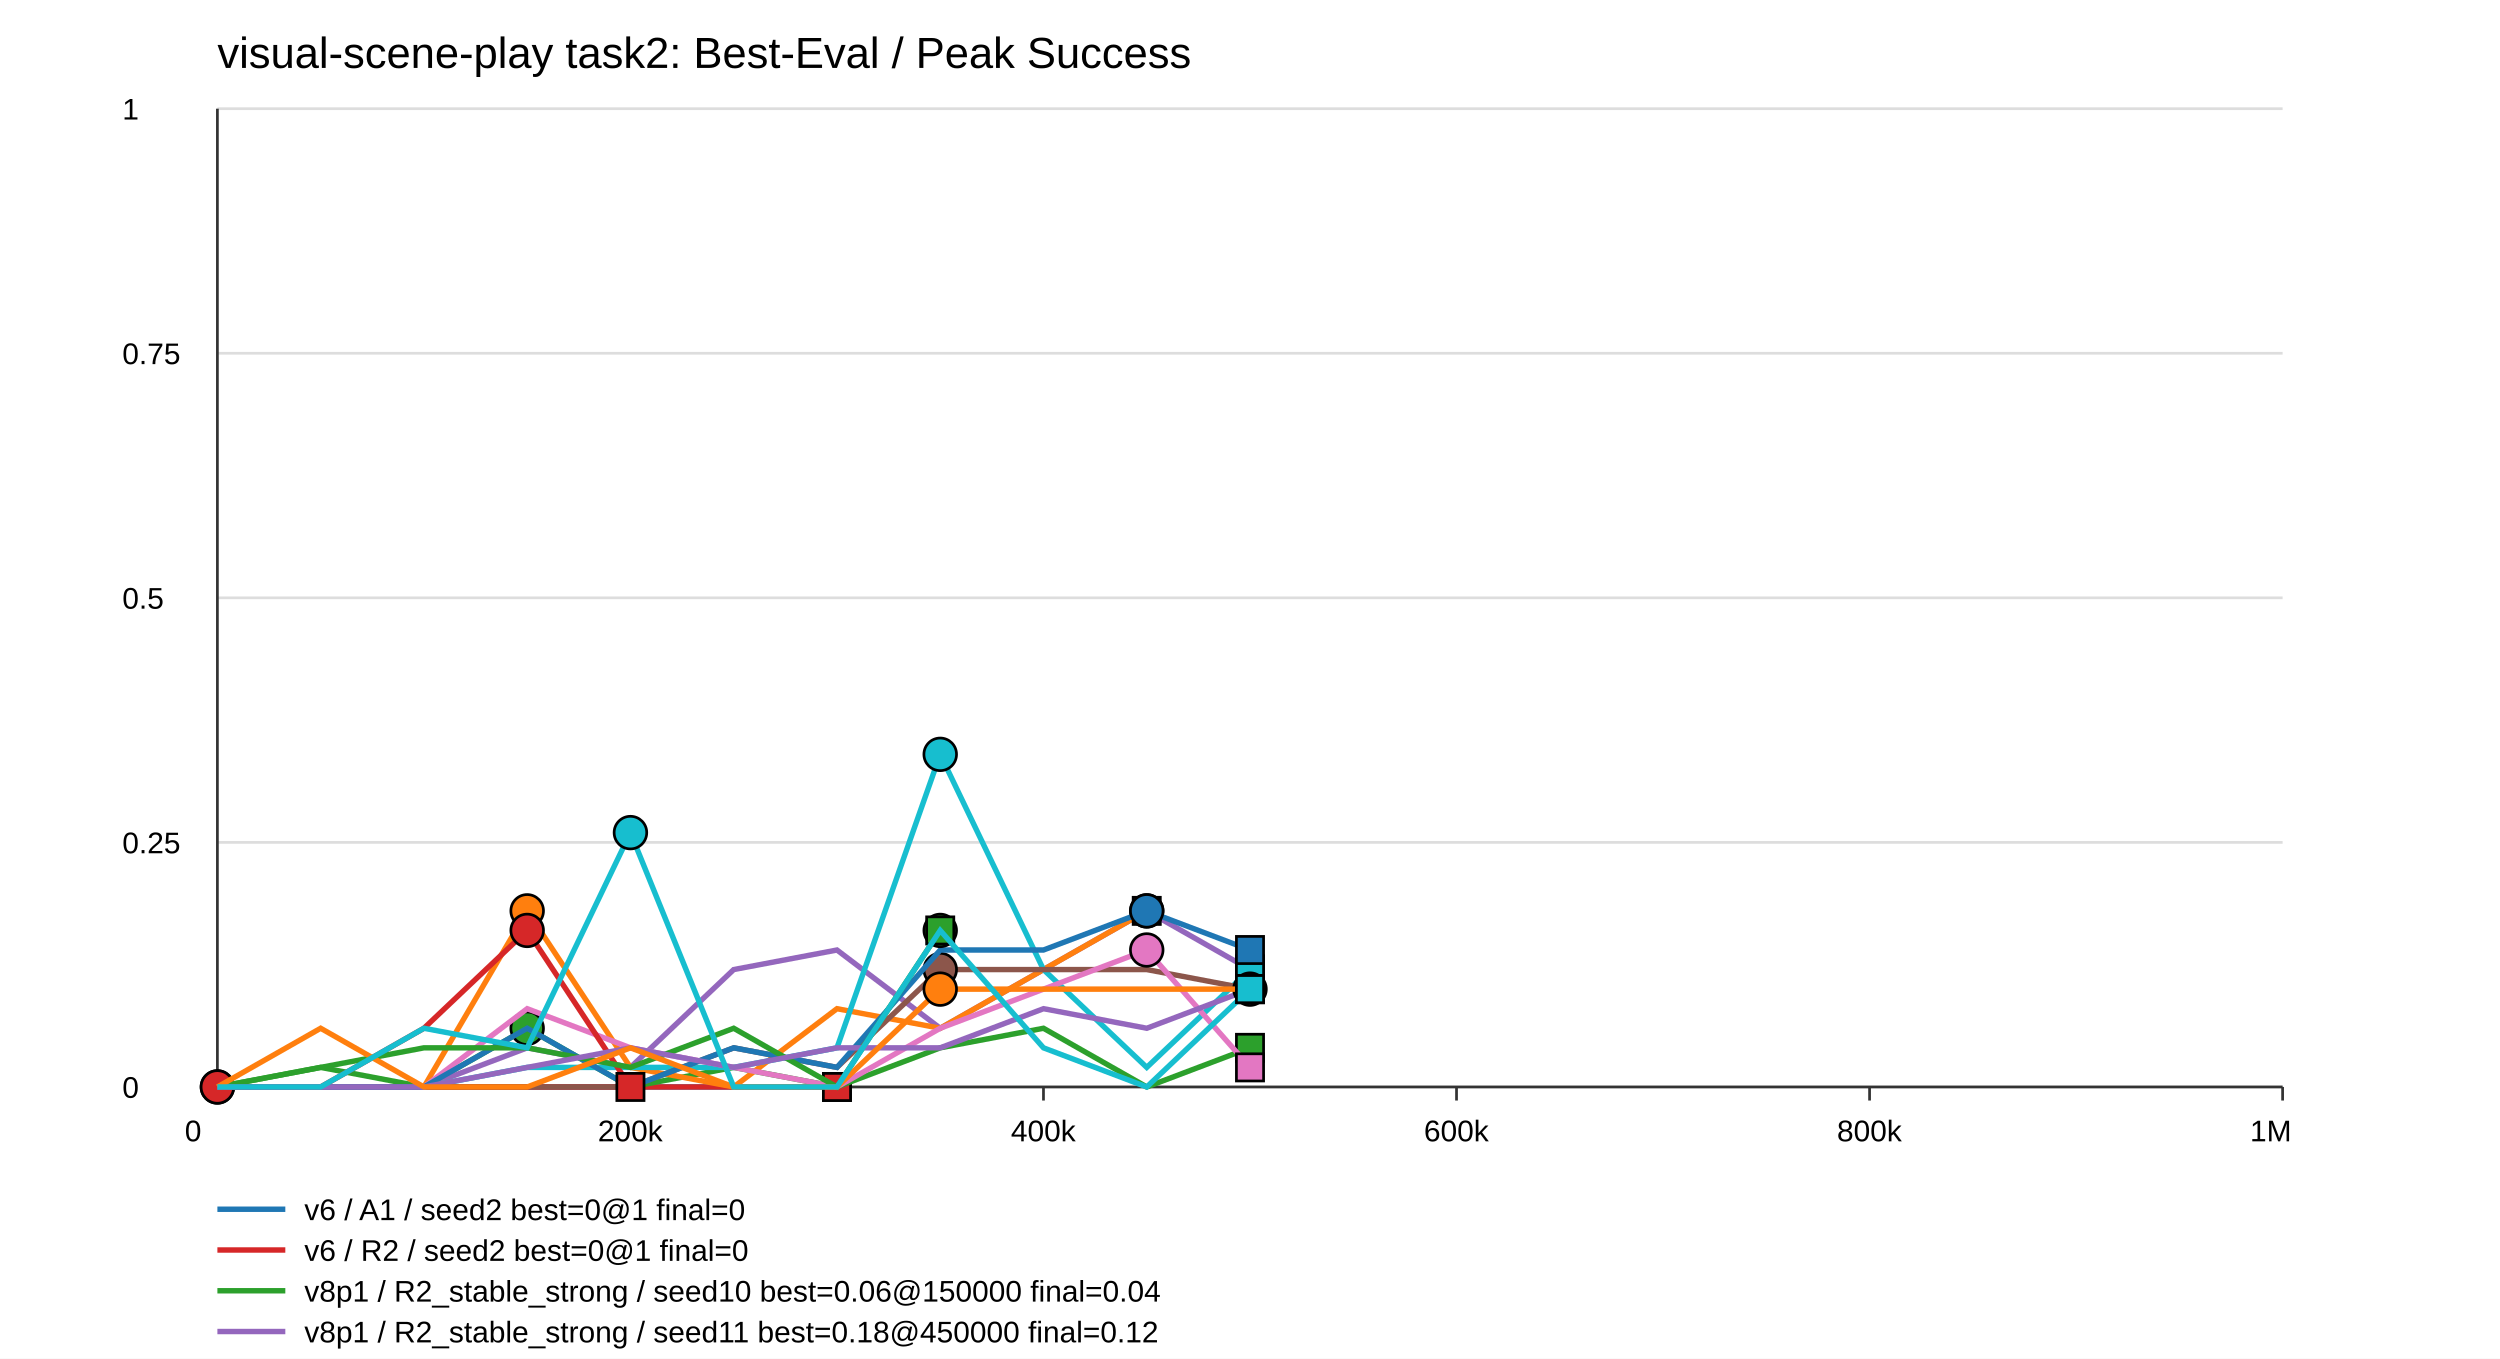
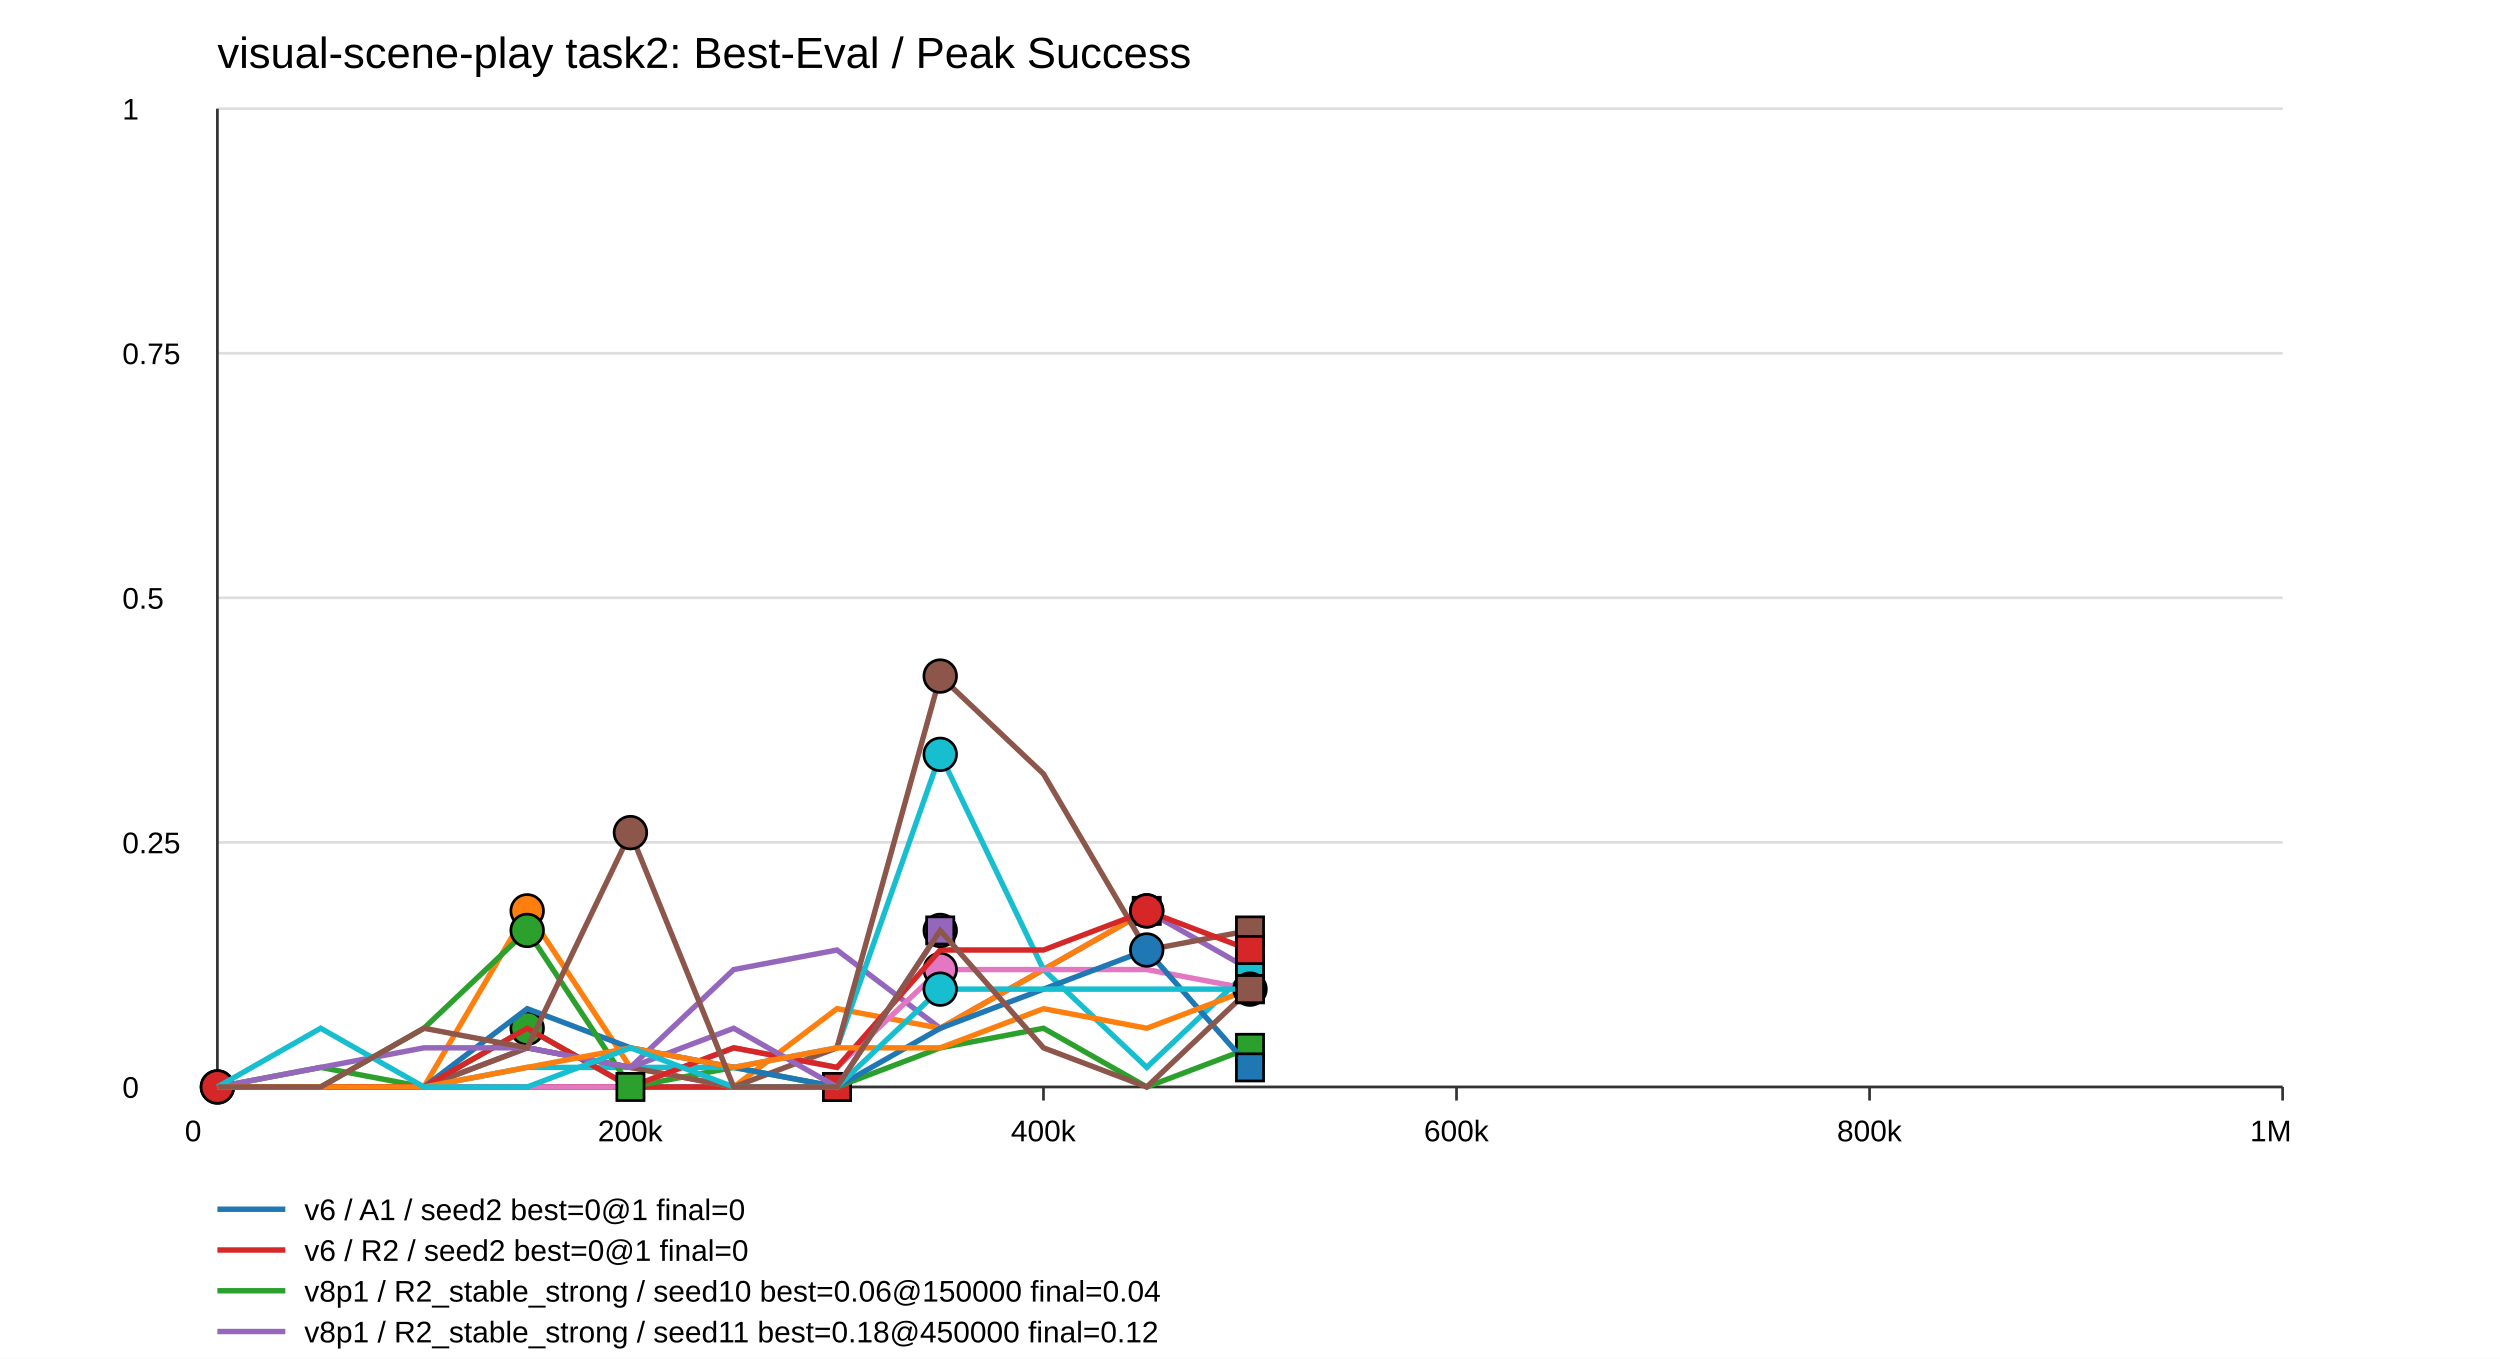
<svg xmlns="http://www.w3.org/2000/svg" width="920" height="500" viewBox="0 0 920 500">
  <rect width="100%" height="100%" fill="white" />
  <text x="80" y="25" font-family="Arial" font-size="16">visual-scene-play task2: Best-Eval / Peak Success</text>
  <line x1="80" y1="400.0" x2="840" y2="400.0" stroke="#ddd" />
  <text x="45" y="404.0" font-family="Arial" font-size="11">0</text>
  <line x1="80" y1="310.0" x2="840" y2="310.0" stroke="#ddd" />
  <text x="45" y="314.0" font-family="Arial" font-size="11">0.25</text>
  <line x1="80" y1="220.0" x2="840" y2="220.0" stroke="#ddd" />
  <text x="45" y="224.0" font-family="Arial" font-size="11">0.5</text>
  <line x1="80" y1="130.0" x2="840" y2="130.0" stroke="#ddd" />
  <text x="45" y="134.0" font-family="Arial" font-size="11">0.75</text>
  <line x1="80" y1="40.0" x2="840" y2="40.0" stroke="#ddd" />
  <text x="45" y="44.0" font-family="Arial" font-size="11">1</text>
  <line x1="80" y1="400" x2="840" y2="400" stroke="#333" />
  <line x1="80" y1="40" x2="80" y2="400" stroke="#333" />
  <line x1="80.0" y1="400" x2="80.0" y2="405" stroke="#333" />
  <text x="68.0" y="420" font-family="Arial" font-size="11">0</text>
  <line x1="232.0" y1="400" x2="232.0" y2="405" stroke="#333" />
  <text x="220.0" y="420" font-family="Arial" font-size="11">200k</text>
  <line x1="384.0" y1="400" x2="384.0" y2="405" stroke="#333" />
  <text x="372.0" y="420" font-family="Arial" font-size="11">400k</text>
  <line x1="536.0" y1="400" x2="536.0" y2="405" stroke="#333" />
  <text x="524.0" y="420" font-family="Arial" font-size="11">600k</text>
  <line x1="688.0" y1="400" x2="688.0" y2="405" stroke="#333" />
  <text x="676.0" y="420" font-family="Arial" font-size="11">800k</text>
  <line x1="840.0" y1="400" x2="840.0" y2="405" stroke="#333" />
  <text x="828.0" y="420" font-family="Arial" font-size="11">1M</text>
  <polyline points="80.0,400.0 118.0,400.0 156.0,400.0 194.0,400.0 232.0,400.0 270.0,400.0 308.0,400.0" fill="none" stroke="#1f77b4" stroke-width="2" />
  <circle cx="80.0" cy="400.0" r="6" fill="#1f77b4" stroke="black" />
  <rect x="303.0" y="395.0" width="10" height="10" fill="#1f77b4" stroke="black" />
  <line x1="80" y1="445" x2="105" y2="445" stroke="#1f77b4" stroke-width="2" />
  <text x="112" y="449" font-family="Arial" font-size="11">v6 / A1 / seed2 best=0@1 final=0</text>
  <polyline points="80.0,400.0 118.0,400.0 156.0,400.0 194.0,400.0 232.0,400.0 270.0,400.0 308.0,400.0" fill="none" stroke="#d62728" stroke-width="2" />
  <circle cx="80.0" cy="400.0" r="6" fill="#d62728" stroke="black" />
  <rect x="303.0" y="395.0" width="10" height="10" fill="#d62728" stroke="black" />
  <line x1="80" y1="460" x2="105" y2="460" stroke="#d62728" stroke-width="2" />
  <text x="112" y="464" font-family="Arial" font-size="11">v6 / R2 / seed2 best=0@1 final=0</text>
  <polyline points="80.0,400.0 118.0,392.8 156.0,400.0 194.0,378.4 232.0,400.0 270.0,392.8 308.0,400.0 346.0,385.6 384.0,378.4 422.0,400.0 460.0,385.6" fill="none" stroke="#2ca02c" stroke-width="2" />
  <circle cx="194.0" cy="378.4" r="6" fill="#2ca02c" stroke="black" />
  <rect x="455.0" y="380.6" width="10" height="10" fill="#2ca02c" stroke="black" />
  <line x1="80" y1="475" x2="105" y2="475" stroke="#2ca02c" stroke-width="2" />
  <text x="112" y="479" font-family="Arial" font-size="11">v8p1 / R2_stable_strong / seed10 best=0.06@150000 final=0.04</text>
  <polyline points="80.0,400.0 118.0,400.0 156.0,400.0 194.0,385.6 232.0,392.8 270.0,356.8 308.0,349.6 346.0,378.4 384.0,356.8 422.0,335.2 460.0,356.8" fill="none" stroke="#9467bd" stroke-width="2" />
  <circle cx="422.0" cy="335.2" r="6" fill="#9467bd" stroke="black" />
  <rect x="455.0" y="351.8" width="10" height="10" fill="#9467bd" stroke="black" />
  <line x1="80" y1="490" x2="105" y2="490" stroke="#9467bd" stroke-width="2" />
  <text x="112" y="494" font-family="Arial" font-size="11">v8p1 / R2_stable_strong / seed11 best=0.18@450000 final=0.12</text>
  <polyline points="80.0,400.0 118.0,400.0 156.0,400.0 194.0,335.2 232.0,392.8 270.0,400.0 308.0,371.2 346.0,378.4 384.0,356.8 422.0,335.2" fill="none" stroke="#ff7f0e" stroke-width="2" />
  <circle cx="194.0" cy="335.2" r="6" fill="#ff7f0e" stroke="black" />
  <rect x="417.0" y="330.2" width="10" height="10" fill="#ff7f0e" stroke="black" />
  <line x1="80" y1="505" x2="105" y2="505" stroke="#ff7f0e" stroke-width="2" />
  <text x="112" y="509" font-family="Arial" font-size="11">v8p1 / R2_stable_strong / seed12 best=0.18@150000 final=0.18</text>
  <polyline points="80.0,400.0 118.0,400.0 156.0,400.0 194.0,392.8 232.0,392.8 270.0,392.8 308.0,385.6 346.0,277.6 384.0,356.8 422.0,392.8 460.0,356.8" fill="none" stroke="#17becf" stroke-width="2" />
  <circle cx="346.0" cy="277.6" r="6" fill="#17becf" stroke="black" />
  <rect x="455.0" y="351.8" width="10" height="10" fill="#17becf" stroke="black" />
  <line x1="80" y1="520" x2="105" y2="520" stroke="#17becf" stroke-width="2" />
  <text x="112" y="524" font-family="Arial" font-size="11">v8p1 / R2_stable_strong / seed13 best=0.34@350000 final=0.12</text>
-   <polyline points="80.0,400.0 118.0,400.0 156.0,400.0 194.0,400.0 232.0,400.0 270.0,385.6 308.0,392.8 346.0,356.8 384.0,356.8 422.0,356.8 460.0,364.0" fill="none" stroke="#8c564b" stroke-width="2" />
-   <circle cx="346.0" cy="356.8" r="6" fill="#8c564b" stroke="black" />
-   <rect x="455.0" y="359.0" width="10" height="10" fill="#8c564b" stroke="black" />
+   <polyline points="80.0,400.0 118.0,400.0 156.0,400.0 194.0,385.6 232.0,392.8 270.0,400.0 308.0,385.6 346.0,248.8 384.0,284.8 422.0,349.6 460.0,342.4" fill="none" stroke="#8c564b" stroke-width="2" />
+   <circle cx="346.0" cy="248.8" r="6" fill="#8c564b" stroke="black" />
+   <rect x="455.0" y="337.4" width="10" height="10" fill="#8c564b" stroke="black" />
  <line x1="80" y1="535" x2="105" y2="535" stroke="#8c564b" stroke-width="2" />
-   <text x="112" y="539" font-family="Arial" font-size="11">v8p1 / R2_stable_strong / seed2 best=0.12@350000 final=0.1</text>
-   <polyline points="80.0,400.0 118.0,400.0 156.0,400.0 194.0,371.2 232.0,385.6 270.0,392.8 308.0,400.0 346.0,378.4 384.0,364.0 422.0,349.6 460.0,392.8" fill="none" stroke="#e377c2" stroke-width="2" />
-   <circle cx="422.0" cy="349.6" r="6" fill="#e377c2" stroke="black" />
-   <rect x="455.0" y="387.8" width="10" height="10" fill="#e377c2" stroke="black" />
+   <text x="112" y="539" font-family="Arial" font-size="11">v8p1 / R2_stable_strong / seed14 best=0.42@350000 final=0.16</text>
+   <polyline points="80.0,400.0 118.0,400.0 156.0,400.0 194.0,400.0 232.0,400.0 270.0,385.6 308.0,392.8 346.0,356.8 384.0,356.8 422.0,356.8 460.0,364.0" fill="none" stroke="#e377c2" stroke-width="2" />
+   <circle cx="346.0" cy="356.8" r="6" fill="#e377c2" stroke="black" />
+   <rect x="455.0" y="359.0" width="10" height="10" fill="#e377c2" stroke="black" />
  <line x1="80" y1="550" x2="105" y2="550" stroke="#e377c2" stroke-width="2" />
-   <text x="112" y="554" font-family="Arial" font-size="11">v8p1 / R2_stable_strong / seed3 best=0.14@450000 final=0.02</text>
-   <polyline points="80.0,400.0 118.0,400.0 156.0,400.0 194.0,378.4 232.0,400.0 270.0,385.6 308.0,392.8 346.0,349.6 384.0,349.6 422.0,335.2 460.0,349.6" fill="none" stroke="#1f77b4" stroke-width="2" />
-   <circle cx="422.0" cy="335.2" r="6" fill="#1f77b4" stroke="black" />
-   <rect x="455.0" y="344.6" width="10" height="10" fill="#1f77b4" stroke="black" />
+   <text x="112" y="554" font-family="Arial" font-size="11">v8p1 / R2_stable_strong / seed2 best=0.12@350000 final=0.1</text>
+   <polyline points="80.0,400.0 118.0,400.0 156.0,400.0 194.0,371.2 232.0,385.6 270.0,392.8 308.0,400.0 346.0,378.4 384.0,364.0 422.0,349.6 460.0,392.8" fill="none" stroke="#1f77b4" stroke-width="2" />
+   <circle cx="422.0" cy="349.6" r="6" fill="#1f77b4" stroke="black" />
+   <rect x="455.0" y="387.8" width="10" height="10" fill="#1f77b4" stroke="black" />
  <line x1="80" y1="565" x2="105" y2="565" stroke="#1f77b4" stroke-width="2" />
-   <text x="112" y="569" font-family="Arial" font-size="11">v8p1 / R2_stable_strong / seed4 best=0.18@450000 final=0.14</text>
-   <polyline points="80.0,400.0 118.0,400.0 156.0,378.4 194.0,342.4 232.0,400.0" fill="none" stroke="#d62728" stroke-width="2" />
-   <circle cx="194.0" cy="342.4" r="6" fill="#d62728" stroke="black" />
-   <rect x="227.0" y="395.0" width="10" height="10" fill="#d62728" stroke="black" />
+   <text x="112" y="569" font-family="Arial" font-size="11">v8p1 / R2_stable_strong / seed3 best=0.14@450000 final=0.02</text>
+   <polyline points="80.0,400.0 118.0,400.0 156.0,400.0 194.0,378.4 232.0,400.0 270.0,385.6 308.0,392.8 346.0,349.6 384.0,349.6 422.0,335.2 460.0,349.6" fill="none" stroke="#d62728" stroke-width="2" />
+   <circle cx="422.0" cy="335.2" r="6" fill="#d62728" stroke="black" />
+   <rect x="455.0" y="344.6" width="10" height="10" fill="#d62728" stroke="black" />
  <line x1="80" y1="580" x2="105" y2="580" stroke="#d62728" stroke-width="2" />
-   <text x="112" y="584" font-family="Arial" font-size="11">v8p1 / R2_stable_strong / seed5 best=0.16@150000 final=0</text>
-   <polyline points="80.0,400.0 118.0,392.8 156.0,385.6 194.0,385.6 232.0,392.8 270.0,378.4 308.0,400.0 346.0,342.4" fill="none" stroke="#2ca02c" stroke-width="2" />
-   <circle cx="346.0" cy="342.4" r="6" fill="#2ca02c" stroke="black" />
-   <rect x="341.0" y="337.4" width="10" height="10" fill="#2ca02c" stroke="black" />
+   <text x="112" y="584" font-family="Arial" font-size="11">v8p1 / R2_stable_strong / seed4 best=0.18@450000 final=0.14</text>
+   <polyline points="80.0,400.0 118.0,400.0 156.0,378.4 194.0,342.4 232.0,400.0" fill="none" stroke="#2ca02c" stroke-width="2" />
+   <circle cx="194.0" cy="342.4" r="6" fill="#2ca02c" stroke="black" />
+   <rect x="227.0" y="395.0" width="10" height="10" fill="#2ca02c" stroke="black" />
  <line x1="80" y1="595" x2="105" y2="595" stroke="#2ca02c" stroke-width="2" />
-   <text x="112" y="599" font-family="Arial" font-size="11">v8p1 / R2_stable_strong / seed6 best=0.16@350000 final=0.16</text>
-   <polyline points="80.0,400.0 118.0,400.0 156.0,400.0 194.0,392.8 232.0,385.6 270.0,392.8 308.0,385.6 346.0,385.6 384.0,371.2 422.0,378.4 460.0,364.0" fill="none" stroke="#9467bd" stroke-width="2" />
-   <circle cx="460.0" cy="364.0" r="6" fill="#9467bd" stroke="black" />
-   <rect x="455.0" y="359.0" width="10" height="10" fill="#9467bd" stroke="black" />
+   <text x="112" y="599" font-family="Arial" font-size="11">v8p1 / R2_stable_strong / seed5 best=0.16@150000 final=0</text>
+   <polyline points="80.0,400.0 118.0,392.8 156.0,385.6 194.0,385.6 232.0,392.8 270.0,378.4 308.0,400.0 346.0,342.4" fill="none" stroke="#9467bd" stroke-width="2" />
+   <circle cx="346.0" cy="342.4" r="6" fill="#9467bd" stroke="black" />
+   <rect x="341.0" y="337.4" width="10" height="10" fill="#9467bd" stroke="black" />
  <line x1="80" y1="610" x2="105" y2="610" stroke="#9467bd" stroke-width="2" />
-   <text x="112" y="614" font-family="Arial" font-size="11">v8p1 / R2_stable_strong / seed7 best=0.1@500000 final=0.1</text>
-   <polyline points="80.0,400.0 118.0,378.4 156.0,400.0 194.0,400.0 232.0,385.6 270.0,400.0 308.0,400.0 346.0,364.0 384.0,364.0 422.0,364.0 460.0,364.0" fill="none" stroke="#ff7f0e" stroke-width="2" />
-   <circle cx="346.0" cy="364.0" r="6" fill="#ff7f0e" stroke="black" />
+   <text x="112" y="614" font-family="Arial" font-size="11">v8p1 / R2_stable_strong / seed6 best=0.16@350000 final=0.16</text>
+   <polyline points="80.0,400.0 118.0,400.0 156.0,400.0 194.0,392.8 232.0,385.6 270.0,392.8 308.0,385.6 346.0,385.6 384.0,371.2 422.0,378.4 460.0,364.0" fill="none" stroke="#ff7f0e" stroke-width="2" />
+   <circle cx="460.0" cy="364.0" r="6" fill="#ff7f0e" stroke="black" />
  <rect x="455.0" y="359.0" width="10" height="10" fill="#ff7f0e" stroke="black" />
  <line x1="80" y1="625" x2="105" y2="625" stroke="#ff7f0e" stroke-width="2" />
-   <text x="112" y="629" font-family="Arial" font-size="11">v8p1 / R2_stable_strong / seed8 best=0.1@350000 final=0.1</text>
-   <polyline points="80.0,400.0 118.0,400.0 156.0,378.4 194.0,385.6 232.0,306.4 270.0,400.0 308.0,400.0 346.0,342.4 384.0,385.6 422.0,400.0 460.0,364.0" fill="none" stroke="#17becf" stroke-width="2" />
-   <circle cx="232.0" cy="306.4" r="6" fill="#17becf" stroke="black" />
+   <text x="112" y="629" font-family="Arial" font-size="11">v8p1 / R2_stable_strong / seed7 best=0.1@500000 final=0.1</text>
+   <polyline points="80.0,400.0 118.0,378.4 156.0,400.0 194.0,400.0 232.0,385.6 270.0,400.0 308.0,400.0 346.0,364.0 384.0,364.0 422.0,364.0 460.0,364.0" fill="none" stroke="#17becf" stroke-width="2" />
+   <circle cx="346.0" cy="364.0" r="6" fill="#17becf" stroke="black" />
  <rect x="455.0" y="359.0" width="10" height="10" fill="#17becf" stroke="black" />
  <line x1="80" y1="640" x2="105" y2="640" stroke="#17becf" stroke-width="2" />
-   <text x="112" y="644" font-family="Arial" font-size="11">v8p1 / R2_stable_strong / seed9 best=0.26@200000 final=0.1</text>
+   <text x="112" y="644" font-family="Arial" font-size="11">v8p1 / R2_stable_strong / seed8 best=0.1@350000 final=0.1</text>
+   <polyline points="80.0,400.0 118.0,400.0 156.0,378.4 194.0,385.6 232.0,306.4 270.0,400.0 308.0,400.0 346.0,342.4 384.0,385.6 422.0,400.0 460.0,364.0" fill="none" stroke="#8c564b" stroke-width="2" />
+   <circle cx="232.0" cy="306.4" r="6" fill="#8c564b" stroke="black" />
+   <rect x="455.0" y="359.0" width="10" height="10" fill="#8c564b" stroke="black" />
+   <line x1="80" y1="655" x2="105" y2="655" stroke="#8c564b" stroke-width="2" />
+   <text x="112" y="659" font-family="Arial" font-size="11">v8p1 / R2_stable_strong / seed9 best=0.26@200000 final=0.1</text>
</svg>
